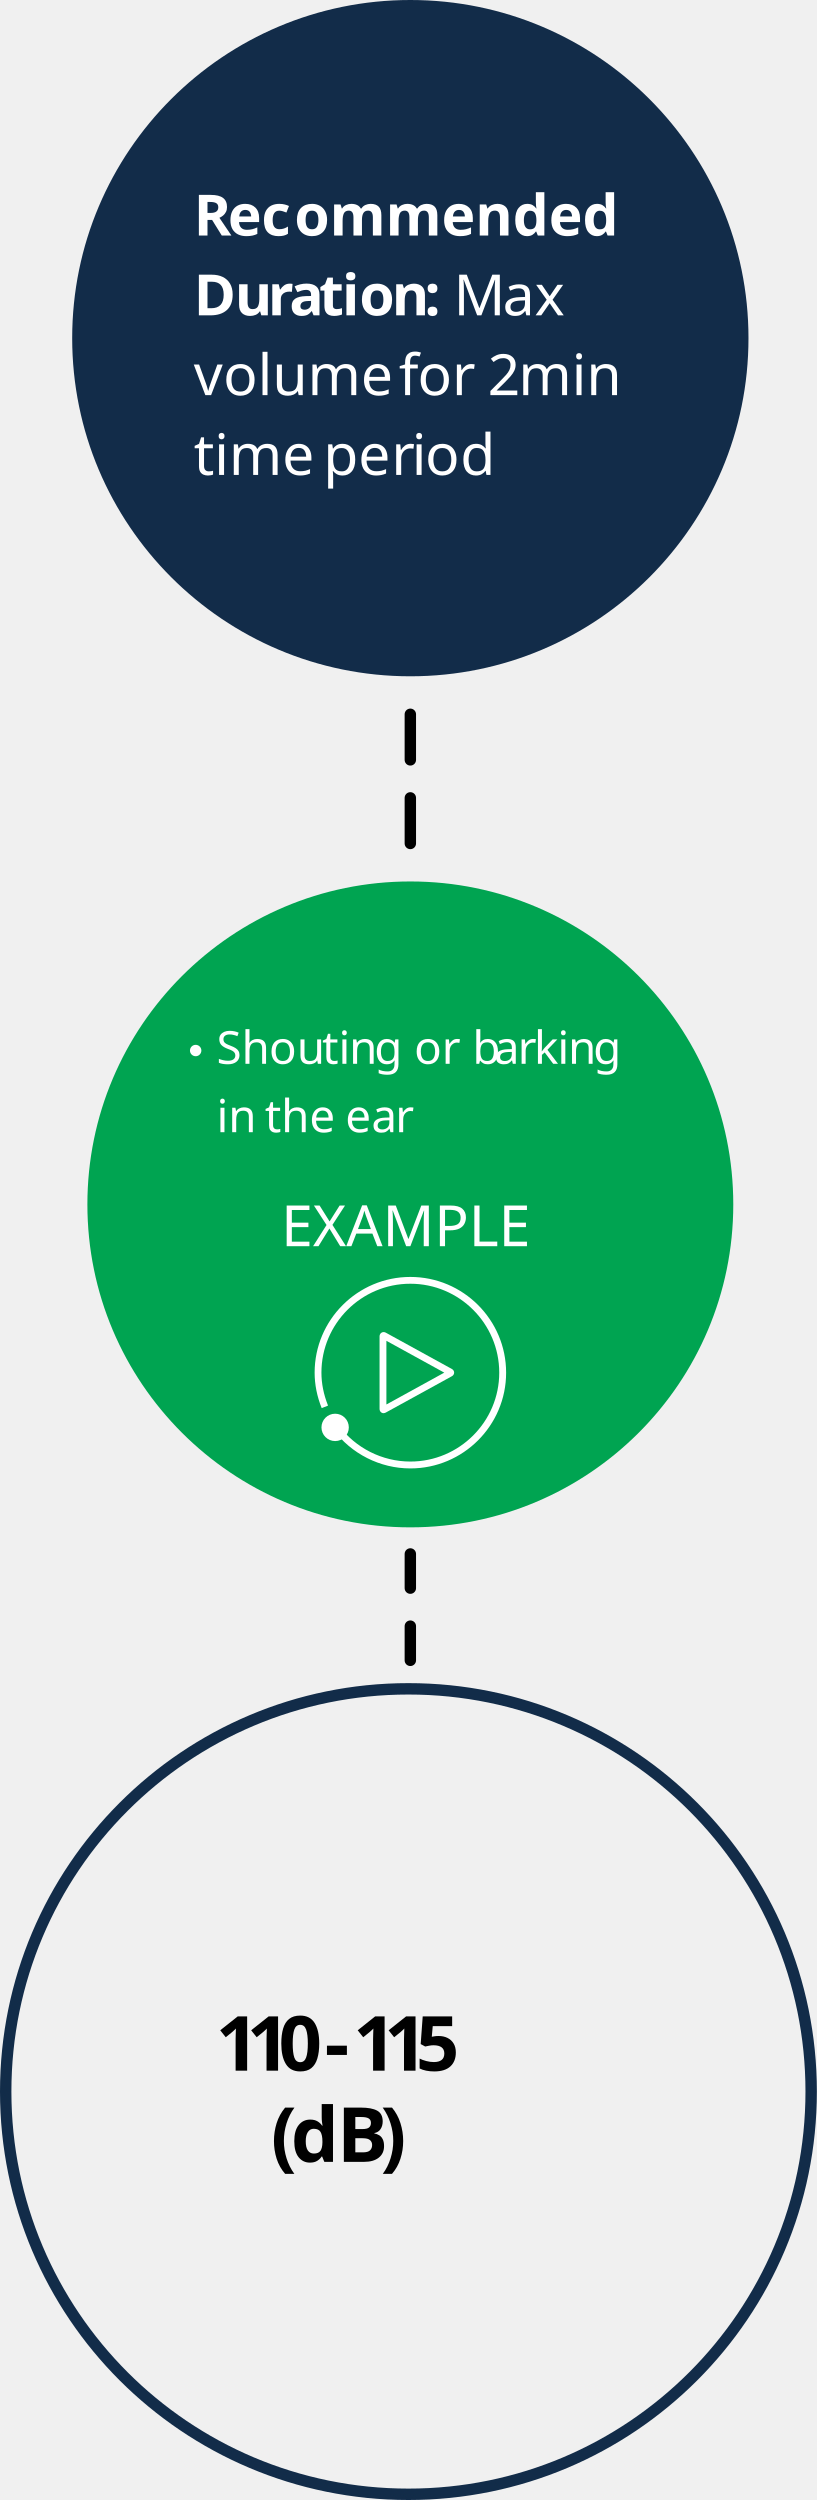
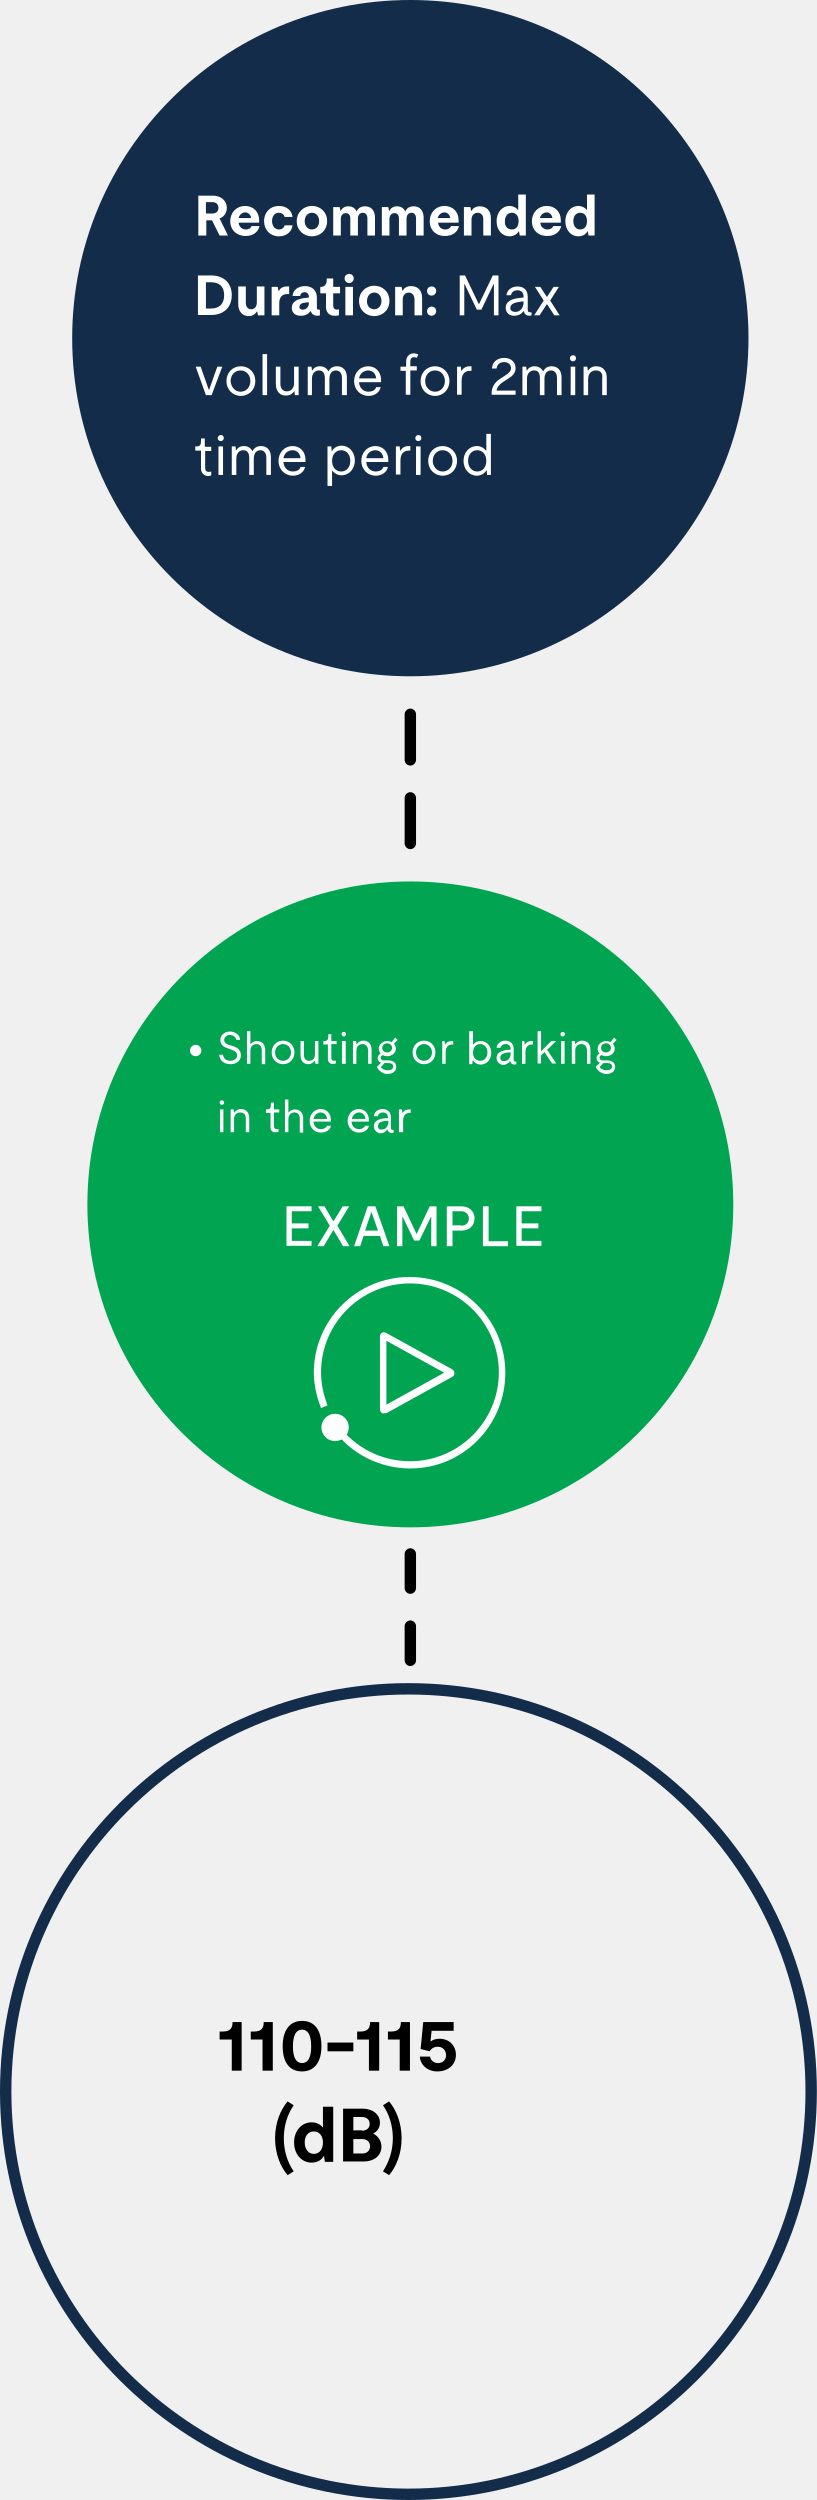
- <svg xmlns="http://www.w3.org/2000/svg" id="Working_File" viewBox="0 0 215 658">
-   <defs>
-     <style>.cls-1,.cls-2,.cls-3{fill:none;}.cls-4{letter-spacing:.01em;}.cls-5{letter-spacing:.01em;}.cls-6{letter-spacing:.01em;}.cls-7{letter-spacing:-.04em;}.cls-8{letter-spacing:-.02em;}.cls-9{font-size:12px;}.cls-9,.cls-10,.cls-11,.cls-12,.cls-13{fill:#fff;}.cls-9,.cls-10,.cls-12,.cls-14,.cls-15,.cls-13{isolation:isolate;}.cls-9,.cls-13{font-family:ULModerat-Regular, 'UL Moderat';}.cls-16{letter-spacing:0em;}.cls-17{letter-spacing:0em;}.cls-18{letter-spacing:0em;}.cls-10,.cls-12,.cls-13{font-size:15px;}.cls-10,.cls-14{font-family:ULModerat-Bold, 'UL Moderat';font-weight:700;}.cls-19{fill:#00a451;}.cls-20{fill:#122c49;}.cls-21{letter-spacing:-.01em;}.cls-22{letter-spacing:-.02em;}.cls-12{font-family:ULModerat-Medium, 'UL Moderat';font-weight:500;}.cls-23{letter-spacing:-.01em;}.cls-24{letter-spacing:-.01em;}.cls-25{letter-spacing:0em;}.cls-26{letter-spacing:0em;}.cls-14{font-size:20px;}.cls-27{letter-spacing:-.04em;}.cls-28{letter-spacing:0em;}.cls-29{letter-spacing:0em;}.cls-30{letter-spacing:0em;}.cls-31{letter-spacing:0em;}.cls-32{letter-spacing:-.01em;}.cls-33{letter-spacing:0em;}.cls-34{letter-spacing:0em;}.cls-35{letter-spacing:0em;}.cls-36{letter-spacing:-.05em;}.cls-37{letter-spacing:0em;}.cls-2{stroke:#000;stroke-linecap:round;}.cls-2,.cls-3{stroke-width:3px;}.cls-38{letter-spacing:0em;}.cls-3{stroke:#122c49;}.cls-39{letter-spacing:-.07em;}.cls-40{letter-spacing:0em;}.cls-41{letter-spacing:0em;}.cls-42{letter-spacing:-.02em;}.cls-43{letter-spacing:0em;}.cls-44{letter-spacing:-.01em;}</style>
-   </defs>
+ <svg xmlns="http://www.w3.org/2000/svg" version="1.1" id="Working_File" x="0px" y="0px" viewBox="0 0 215 658" style="enable-background:new 0 0 215 658;" xml:space="preserve">
+   <style type="text/css">
+ 	.st0{fill:none;}
+ 	.st1{fill:#122C49;}
+ 	.st2{fill:#00A451;}
+ 	.st3{enable-background:new    ;}
+ 	.st4{fill:#FFFFFF;}
+ </style>
  <g id="Group_189">
    <g id="Ellipse_6">
-       <circle class="cls-1" cx="107.5" cy="550.5" r="107.5" />
-       <circle class="cls-3" cx="107.5" cy="550.5" r="106" />
-     </g>
-     <circle id="Ellipse_49" class="cls-19" cx="108" cy="317" r="85" />
-     <line id="Line_150" class="cls-2" x1="108" y1="188" x2="108" y2="200" />
-     <line id="Line_153" class="cls-2" x1="108" y1="428" x2="108" y2="437" />
-     <line id="Line_174" class="cls-2" x1="108" y1="409" x2="108" y2="418" />
-     <line id="Line_151" class="cls-2" x1="108" y1="210" x2="108" y2="222" />
+       <g>
+         <circle class="st0" cx="107.5" cy="550.5" r="107.5" />
+       </g>
+       <g>
+         <path class="st1" d="M107.5,658C48.2,658,0,609.8,0,550.5S48.2,443,107.5,443c59.3,0,107.5,48.2,107.5,107.5S166.8,658,107.5,658     z M107.5,446C49.9,446,3,492.9,3,550.5S49.9,655,107.5,655c57.6,0,104.5-46.9,104.5-104.5S165.1,446,107.5,446z" />
+       </g>
+     </g>
+     <g id="Ellipse_49">
+       <circle class="st2" cx="108" cy="317" r="85" />
+     </g>
+     <g id="Line_150">
+       <path d="M108,201.5c-0.8,0-1.5-0.7-1.5-1.5v-12c0-0.8,0.7-1.5,1.5-1.5c0.8,0,1.5,0.7,1.5,1.5v12    C109.5,200.8,108.8,201.5,108,201.5z" />
+     </g>
+     <g id="Line_153">
+       <path d="M108,438.5c-0.8,0-1.5-0.7-1.5-1.5v-9c0-0.8,0.7-1.5,1.5-1.5c0.8,0,1.5,0.7,1.5,1.5v9C109.5,437.8,108.8,438.5,108,438.5z    " />
+     </g>
+     <g id="Line_174">
+       <path d="M108,419.5c-0.8,0-1.5-0.7-1.5-1.5v-9c0-0.8,0.7-1.5,1.5-1.5c0.8,0,1.5,0.7,1.5,1.5v9C109.5,418.8,108.8,419.5,108,419.5z    " />
+     </g>
+     <g id="Line_151">
+       <path d="M108,223.5c-0.8,0-1.5-0.7-1.5-1.5v-12c0-0.8,0.7-1.5,1.5-1.5c0.8,0,1.5,0.7,1.5,1.5v12    C109.5,222.8,108.8,223.5,108,223.5z" />
+     </g>
    <g id="Group_103">
      <g id="Group_31">
        <g id="Group_27">
-           <g id="Shouting_or_barking_in_the_ear" class="cls-15">
-             <text class="cls-9" transform="translate(57 280)">
-               <tspan x="0" y="0">Sh</tspan>
-               <tspan class="cls-29" x="13.81" y="0">o</tspan>
-               <tspan class="cls-25" x="21.13" y="0">u</tspan>
-               <tspan class="cls-5" x="27.79" y="0">t</tspan>
-               <tspan class="cls-28" x="32.1" y="0">i</tspan>
-               <tspan class="cls-21" x="34.91" y="0">n</tspan>
-               <tspan x="41.51" y="0">g or b</tspan>
-               <tspan class="cls-16" x="72.99" y="0">a</tspan>
-               <tspan class="cls-43" x="79.27" y="0">r</tspan>
-               <tspan class="cls-41" x="83.57" y="0">k</tspan>
-               <tspan class="cls-28" x="89.72" y="0">i</tspan>
-               <tspan class="cls-21" x="92.53" y="0">n</tspan>
-               <tspan x="99.13" y="0">g </tspan>
-             </text>
-             <text class="cls-9" transform="translate(57 298)">
-               <tspan x="0" y="0">in </tspan>
-               <tspan class="cls-4" x="12.71" y="0">t</tspan>
-               <tspan x="17.02" y="0">he </tspan>
-               <tspan class="cls-34" x="33.89" y="0">e</tspan>
-               <tspan class="cls-16" x="40.76" y="0">a</tspan>
-               <tspan x="47.04" y="0">r</tspan>
-             </text>
+           <g id="Shouting_or_barking_in_the_ear">
+             <g class="st3">
+               <path class="st4" d="M57.7,277.6h1c0.1,1,0.8,1.6,2,1.6c0.8,0,1.7-0.5,1.7-1.4c0-0.8-0.5-1.2-1.7-1.6l-0.8-0.3        c-1.3-0.4-1.9-1.1-1.9-2.2c0-1.3,1.2-2.2,2.5-2.2c1.5,0,2.7,1,2.7,2.2h-1c-0.1-0.7-0.8-1.3-1.7-1.3c-0.8,0-1.5,0.6-1.5,1.3        c0,0.7,0.5,1.1,1.5,1.4l0.8,0.2c1.4,0.5,2.1,1.2,2.1,2.5c0,1.4-1.2,2.3-2.7,2.3C58.9,280.1,57.8,279.1,57.7,277.6z" />
+               <path class="st4" d="M67.5,274.8c-0.8,0-1.6,0.5-1.6,1.8v3.4H65v-8.6h0.9v3.4H66c0.2-0.3,0.7-0.8,1.6-0.8        c1.3,0,2.2,0.8,2.2,2.4v3.7h-0.9v-3.6C68.9,275.3,68.3,274.8,67.5,274.8z" />
+             </g>
+             <g class="st3">
+               <path class="st4" d="M71.5,277c0-1.8,1.3-3.1,3-3.1c1.7,0,3,1.3,3,3.1c0,1.8-1.3,3.1-3,3.1C72.8,280.1,71.5,278.8,71.5,277z         M74.5,279.2c1.2,0,2.1-1,2.1-2.2c0-1.2-0.9-2.2-2.1-2.2c-1.2,0-2.1,1-2.1,2.2C72.4,278.3,73.3,279.2,74.5,279.2z" />
+             </g>
+             <g class="st3">
+               <path class="st4" d="M79.1,277.7V274H80v3.6c0,1.2,0.6,1.6,1.4,1.6c0.8,0,1.5-0.5,1.5-1.8V274h0.9v6H83l-0.1-0.8h-0.1        c-0.3,0.4-0.8,0.9-1.7,0.9C80,280.1,79.1,279.3,79.1,277.7z" />
+             </g>
+             <g class="st3">
+               <path class="st4" d="M86.3,278.7v-3.8h-1.2V274h0.3c0.7,0,1-0.4,1-1.1l0-0.7h0.8v1.8h1.4v0.8h-1.4v3.6c0,0.5,0.3,0.8,0.7,0.8        c0.2,0,0.4,0,0.5-0.1v0.8c-0.2,0.1-0.4,0.1-0.7,0.1C86.9,280.1,86.3,279.6,86.3,278.7z" />
+             </g>
+             <g class="st3">
+               <path class="st4" d="M90.5,271.6c0.4,0,0.6,0.3,0.6,0.6s-0.3,0.6-0.6,0.6s-0.6-0.3-0.6-0.6S90.1,271.6,90.5,271.6z M90,274H91        v6H90V274z" />
+             </g>
+             <g class="st3">
+               <path class="st4" d="M95.4,274.8c-0.8,0-1.6,0.5-1.6,1.8v3.4h-0.9v-6h0.8l0.1,0.8h0.1c0.3-0.4,0.8-0.9,1.7-0.9        c1.3,0,2.2,0.8,2.2,2.4v3.7h-0.9v-3.6C96.8,275.3,96.2,274.8,95.4,274.8z" />
+             </g>
+             <g class="st3">
+               <path class="st4" d="M99.2,280.8l1.1-1.1c-0.6-0.2-0.9-0.7-0.9-1.2c0-0.6,0.4-1,0.8-1.2c-0.3-0.3-0.5-0.8-0.5-1.3        c0-1.1,1-2,2.3-2c0.4,0,0.8,0.1,1.1,0.3l0.9-1.2l0.7,0.6l-1,1c0.3,0.3,0.5,0.8,0.5,1.3c0,1.1-1,2-2.3,2        c-0.4,0-0.8-0.1-1.2-0.3c-0.3,0.1-0.5,0.4-0.5,0.7c0,0.4,0.3,0.7,0.8,0.7h1.3c1.2,0,2,0.7,2,1.7c0,1.2-1,1.9-2.5,1.9        C100.3,282.5,99.4,281.4,99.2,280.8z M102,281.7c0.8,0,1.5-0.3,1.5-1c0-0.6-0.5-0.9-1.2-0.9h-1.1l-1,1.1        C100.5,281.2,101.1,281.7,102,281.7z M101.9,277c0.7,0,1.3-0.5,1.3-1.2c0-0.7-0.6-1.2-1.3-1.2c-0.7,0-1.3,0.5-1.3,1.2        C100.6,276.6,101.2,277,101.9,277z" />
+               <path class="st4" d="M108.6,277c0-1.8,1.3-3.1,3-3.1s3,1.3,3,3.1c0,1.8-1.3,3.1-3,3.1S108.6,278.8,108.6,277z M111.6,279.2        c1.2,0,2.1-1,2.1-2.2c0-1.2-0.9-2.2-2.1-2.2s-2.1,1-2.1,2.2C109.5,278.3,110.4,279.2,111.6,279.2z" />
+               <path class="st4" d="M116.2,274h0.8l0.1,0.9h0.1c0.2-0.4,0.7-0.9,1.8-0.9c0.1,0,0.2,0,0.3,0v0.9c-0.2,0-0.2,0-0.3,0        c-1,0-1.7,0.7-1.7,2.1v3h-0.9V274z" />
+               <path class="st4" d="M123.6,271.4h0.9v3.5h0.1c0.4-0.6,1.1-0.9,1.9-0.9c1.6,0,2.8,1.3,2.8,3.1s-1.2,3.1-2.8,3.1        c-0.8,0-1.6-0.4-2-1.1h-0.1l-0.1,1h-0.8V271.4z M126.4,279.2c1.1,0,1.9-0.9,1.9-2.2c0-1.3-0.8-2.2-1.9-2.2        c-1.1,0-1.9,0.9-1.9,2.2C124.5,278.4,125.3,279.2,126.4,279.2z" />
+             </g>
+             <g class="st3">
+               <path class="st4" d="M130.7,278.4c0-1.2,1-1.9,3.1-2.1l0.6,0v-0.2c0-0.8-0.5-1.3-1.3-1.3c-0.8,0-1.2,0.4-1.4,1h-1        c0.1-1.1,1-1.9,2.3-1.9c1.3,0,2.2,0.8,2.2,2.2v2.8c0,0.4,0.2,0.5,0.5,0.5c0,0,0.1,0,0.2,0v0.7c-0.1,0-0.3,0.1-0.5,0.1        c-0.5,0-1-0.3-1.1-0.9v0h-0.1c-0.4,0.6-1,1-1.9,1C131.4,280.1,130.7,279.5,130.7,278.4z M132.6,279.3c1.1,0,1.8-0.8,1.8-2V277        l-0.5,0c-1.5,0.1-2.2,0.6-2.2,1.3C131.6,279,132.1,279.3,132.6,279.3z" />
+             </g>
+             <g class="st3">
+               <path class="st4" d="M137.2,274h0.8l0.1,0.9h0.1c0.2-0.4,0.7-0.9,1.8-0.9c0.1,0,0.2,0,0.3,0v0.9c-0.2,0-0.2,0-0.3,0        c-1,0-1.7,0.7-1.7,2.1v3h-0.9V274z" />
+             </g>
+             <g class="st3">
+               <path class="st4" d="M141.5,271.4h0.9v5.2h0.1l2.6-2.6h1.3l-2.4,2.3l2.4,3.6h-1.1l-2-3l-0.9,0.9v2.1h-0.9V271.4z" />
+             </g>
+             <g class="st3">
+               <path class="st4" d="M148.1,271.6c0.4,0,0.6,0.3,0.6,0.6s-0.3,0.6-0.6,0.6c-0.4,0-0.6-0.3-0.6-0.6S147.8,271.6,148.1,271.6z         M147.7,274h0.9v6h-0.9V274z" />
+             </g>
+             <g class="st3">
+               <path class="st4" d="M153,274.8c-0.8,0-1.6,0.5-1.6,1.8v3.4h-0.9v-6h0.8l0.1,0.8h0.1c0.3-0.4,0.8-0.9,1.7-0.9        c1.3,0,2.2,0.8,2.2,2.4v3.7h-0.9v-3.6C154.4,275.3,153.8,274.8,153,274.8z" />
+             </g>
+             <g class="st3">
+               <path class="st4" d="M156.8,280.8l1.1-1.1c-0.6-0.2-0.9-0.7-0.9-1.2c0-0.6,0.4-1,0.8-1.2c-0.3-0.3-0.5-0.8-0.5-1.3        c0-1.1,1-2,2.3-2c0.4,0,0.8,0.1,1.1,0.3l0.9-1.2l0.7,0.6l-1,1c0.3,0.3,0.5,0.8,0.5,1.3c0,1.1-1,2-2.3,2        c-0.4,0-0.8-0.1-1.2-0.3c-0.3,0.1-0.5,0.4-0.5,0.7c0,0.4,0.3,0.7,0.8,0.7h1.3c1.2,0,2,0.7,2,1.7c0,1.2-1,1.9-2.5,1.9        C157.9,282.5,157,281.4,156.8,280.8z M159.6,281.7c0.8,0,1.5-0.3,1.5-1c0-0.6-0.5-0.9-1.2-0.9h-1.1l-1,1.1        C158.1,281.2,158.7,281.7,159.6,281.7z M159.5,277c0.7,0,1.3-0.5,1.3-1.2c0-0.7-0.6-1.2-1.3-1.2c-0.7,0-1.3,0.5-1.3,1.2        C158.2,276.6,158.8,277,159.5,277z" />
+             </g>
+             <g class="st3">
+               <path class="st4" d="M58.4,289.6c0.4,0,0.6,0.3,0.6,0.6s-0.3,0.6-0.6,0.6s-0.6-0.3-0.6-0.6S58,289.6,58.4,289.6z M57.9,292        h0.9v6h-0.9V292z" />
+               <path class="st4" d="M63.2,292.8c-0.8,0-1.6,0.5-1.6,1.8v3.4h-0.9v-6h0.8l0.1,0.8h0.1c0.3-0.4,0.8-0.9,1.7-0.9        c1.3,0,2.2,0.8,2.2,2.4v3.7h-0.9v-3.6C64.7,293.3,64.1,292.8,63.2,292.8z" />
+             </g>
+             <g class="st3">
+               <path class="st4" d="M71.2,296.7v-3.8H70V292h0.3c0.7,0,1-0.4,1-1.1l0-0.7h0.8v1.8h1.4v0.8h-1.4v3.6c0,0.5,0.3,0.8,0.7,0.8        c0.2,0,0.4,0,0.5-0.1v0.8c-0.2,0.1-0.4,0.1-0.7,0.1C71.8,298.1,71.2,297.6,71.2,296.7z" />
+             </g>
+             <g class="st3">
+               <path class="st4" d="M77.5,292.8c-0.8,0-1.6,0.5-1.6,1.8v3.4H75v-8.6h0.9v3.4H76c0.2-0.3,0.7-0.8,1.6-0.8        c1.3,0,2.2,0.8,2.2,2.4v3.7h-0.9v-3.6C78.9,293.3,78.3,292.8,77.5,292.8z" />
+               <path class="st4" d="M81.5,295c0-1.8,1.3-3.1,2.9-3.1c1.6,0,2.7,1.2,2.7,2.9c0,0.1,0,0.3,0,0.4h-4.6c0.1,1.2,0.9,2,2,2        c0.7,0,1.4-0.4,1.6-0.9h1c-0.2,1.1-1.3,1.8-2.6,1.8C82.7,298.1,81.5,296.8,81.5,295z M86.1,294.5c-0.1-1-0.8-1.7-1.7-1.7        c-0.9,0-1.7,0.7-1.9,1.7H86.1z" />
+             </g>
+             <g class="st3">
+               <path class="st4" d="M91.5,295c0-1.8,1.3-3.1,2.9-3.1c1.6,0,2.7,1.2,2.7,2.9c0,0.1,0,0.3,0,0.4h-4.6c0.1,1.2,0.9,2,2,2        c0.7,0,1.4-0.4,1.6-0.9h1c-0.2,1.1-1.3,1.8-2.6,1.8C92.8,298.1,91.5,296.8,91.5,295z M96.2,294.5c-0.1-1-0.8-1.7-1.7-1.7        c-0.9,0-1.7,0.7-1.9,1.7H96.2z" />
+             </g>
+             <g class="st3">
+               <path class="st4" d="M98.4,296.4c0-1.2,1-1.9,3.1-2.1l0.6,0v-0.2c0-0.8-0.5-1.3-1.3-1.3c-0.8,0-1.2,0.4-1.4,1h-1        c0.1-1.1,1-1.9,2.3-1.9c1.3,0,2.2,0.8,2.2,2.2v2.8c0,0.4,0.2,0.5,0.5,0.5c0,0,0.1,0,0.2,0v0.7c-0.1,0-0.3,0.1-0.5,0.1        c-0.5,0-1-0.3-1.1-0.9v0h-0.1c-0.4,0.6-1,1-1.9,1C99.2,298.1,98.4,297.5,98.4,296.4z M100.4,297.3c1.1,0,1.8-0.8,1.8-2V295        l-0.5,0c-1.5,0.1-2.2,0.6-2.2,1.3C99.4,297,99.8,297.3,100.4,297.3z" />
+             </g>
+             <g class="st3">
+               <path class="st4" d="M105,292h0.8l0.1,0.9h0.1c0.2-0.4,0.7-0.9,1.8-0.9c0.1,0,0.2,0,0.3,0v0.9c-0.2,0-0.2,0-0.3,0        c-1,0-1.7,0.7-1.7,2.1v3H105V292z" />
+             </g>
          </g>
-           <circle id="Ellipse_14" class="cls-11" cx="51.5" cy="276.5" r="1.5" />
+           <g id="Ellipse_14">
+             <circle class="st4" cx="51.5" cy="276.5" r="1.5" />
+           </g>
        </g>
      </g>
    </g>
    <g id="Group_101">
-       <circle id="Ellipse_18" class="cls-20" cx="108" cy="89" r="89" />
-       <g id="Recommended_Duration:_Max_volume_for_2min_time_period" class="cls-15">
-         <text class="cls-10" transform="translate(51 62)">
-           <tspan class="cls-27" x="0" y="0">R</tspan>
-           <tspan class="cls-37" x="8.98" y="0">e</tspan>
-           <tspan class="cls-40" x="17.81" y="0">c</tspan>
-           <tspan x="26.48" y="0">ommended</tspan>
-         </text>
-         <text class="cls-10" transform="translate(51 83)">
-           <tspan class="cls-26" x="0" y="0">D</tspan>
-           <tspan class="cls-37" x="10.8" y="0">u</tspan>
-           <tspan class="cls-32" x="19.5" y="0">r</tspan>
-           <tspan class="cls-23" x="25.15" y="0">a</tspan>
-           <tspan class="cls-30" x="32.98" y="0">t</tspan>
-           <tspan x="39.01" y="0">io</tspan>
-           <tspan class="cls-42" x="52.11" y="0">n</tspan>
-           <tspan x="60.7" y="0">: </tspan>
-         </text>
-         <text class="cls-13" transform="translate(119.4 83)">
-           <tspan class="cls-22" x="0" y="0">M</tspan>
-           <tspan x="12.89" y="0">ax </tspan>
-         </text>
-         <text class="cls-13" transform="translate(51 104)">
-           <tspan class="cls-22" x="0" y="0">v</tspan>
-           <tspan x="7.74" y="0">olume </tspan>
-           <tspan class="cls-8" x="53.98" y="0">f</tspan>
-           <tspan x="58.89" y="0">or </tspan>
-           <tspan class="cls-42" x="77.35" y="0">2</tspan>
-           <tspan class="cls-38" x="85.44" y="0">min </tspan>
-         </text>
-         <text class="cls-13" transform="translate(51 125)">
-           <tspan class="cls-6" x="0" y="0">t</tspan>
-           <tspan x="5.38" y="0">ime </tspan>
-           <tspan class="cls-35" x="34.09" y="0">p</tspan>
-           <tspan x="43.29" y="0">e</tspan>
-           <tspan class="cls-18" x="52" y="0">r</tspan>
-           <tspan x="57.37" y="0">i</tspan>
-           <tspan class="cls-35" x="60.88" y="0">o</tspan>
-           <tspan x="70.14" y="0">d</tspan>
-         </text>
+       <g id="Ellipse_18">
+         <circle class="st1" cx="108" cy="89" r="89" />
+       </g>
+       <g id="Recommended_Duration:_Max_volume_for_2min_time_period">
+         <g class="st3">
+           <path class="st4" d="M52.1,51.5h4c2.1,0,3.6,1.4,3.6,3.2c0,1.4-0.8,2.4-1.9,2.8L60,62h-2.2l-2-4h-1.5v4h-2.1V51.5z M55.9,56.2      c1,0,1.6-0.6,1.6-1.5c0-0.9-0.6-1.5-1.6-1.5h-1.7v3H55.9z" />
+         </g>
+         <g class="st3">
+           <path class="st4" d="M60.6,58.2c0-2.3,1.7-4,3.9-4c2.1,0,3.7,1.5,3.7,3.7c0,0.2,0,0.4,0,0.7h-5.4c0.1,1.1,0.9,1.8,1.9,1.8      c0.7,0,1.3-0.3,1.5-0.9h2.1c-0.3,1.6-1.8,2.6-3.5,2.6C62.4,62.2,60.6,60.6,60.6,58.2z M66.1,57.4c-0.1-0.9-0.8-1.5-1.5-1.5      c-0.8,0-1.6,0.6-1.8,1.5H66.1z" />
+         </g>
+         <g class="st3">
+           <path class="st4" d="M69.5,58.2c0-2.3,1.6-4,3.9-4c2,0,3.4,1.2,3.6,2.9h-2.1c-0.1-0.6-0.7-1.1-1.5-1.1c-1.1,0-1.8,0.9-1.8,2.2      c0,1.3,0.8,2.2,1.8,2.2c0.9,0,1.4-0.5,1.5-1.1H77c-0.2,1.7-1.6,2.9-3.6,2.9C71.1,62.2,69.5,60.5,69.5,58.2z" />
+         </g>
+         <g class="st3">
+           <path class="st4" d="M78.1,58.2c0-2.3,1.8-4,4-4s4,1.6,4,4c0,2.4-1.8,4-4,4S78.1,60.6,78.1,58.2z M82.1,60.4      c1.1,0,1.9-0.9,1.9-2.2c0-1.3-0.8-2.2-1.9-2.2c-1.1,0-1.9,0.9-1.9,2.2C80.2,59.5,81,60.4,82.1,60.4z" />
+           <path class="st4" d="M91,56.1c-0.7,0-1.3,0.5-1.3,1.6V62h-2v-7.5h1.7l0.2,1h0.1c0.3-0.7,1-1.2,2-1.2c1,0,1.8,0.5,2.1,1.3h0.1      c0.4-0.9,1.2-1.3,2.2-1.3c1.5,0,2.6,1,2.6,3V62h-2v-4.5c0-1-0.5-1.5-1.2-1.5c-0.7,0-1.3,0.5-1.3,1.6V62h-2v-4.5      C92.2,56.5,91.7,56.1,91,56.1z" />
+           <path class="st4" d="M103.8,56.1c-0.7,0-1.3,0.5-1.3,1.6V62h-2v-7.5h1.7l0.2,1h0.1c0.3-0.7,1-1.2,2-1.2c1,0,1.8,0.5,2.1,1.3h0.1      c0.4-0.9,1.2-1.3,2.2-1.3c1.5,0,2.6,1,2.6,3V62h-2v-4.5c0-1-0.5-1.5-1.2-1.5c-0.7,0-1.3,0.5-1.3,1.6V62h-2v-4.5      C105,56.5,104.5,56.1,103.8,56.1z" />
+           <path class="st4" d="M113.1,58.2c0-2.3,1.7-4,3.9-4c2.1,0,3.7,1.5,3.7,3.7c0,0.2,0,0.4,0,0.7h-5.4c0.1,1.1,0.9,1.8,1.9,1.8      c0.7,0,1.3-0.3,1.5-0.9h2.1c-0.3,1.6-1.8,2.6-3.5,2.6C114.8,62.2,113.1,60.6,113.1,58.2z M118.5,57.4c-0.1-0.9-0.8-1.5-1.5-1.5      c-0.8,0-1.6,0.6-1.8,1.5H118.5z" />
+           <path class="st4" d="M125.7,56c-0.8,0-1.6,0.6-1.6,1.8V62h-2v-7.5h1.7l0.2,1h0.1c0.3-0.6,1-1.2,2.2-1.2c1.7,0,2.9,1.1,2.9,3.1      V62h-2v-4.3C127.2,56.6,126.6,56,125.7,56z" />
+           <path class="st4" d="M136.8,62l-0.2-1.1h-0.1c-0.4,0.8-1.4,1.3-2.4,1.3c-1.9,0-3.4-1.6-3.4-4c0-2.3,1.5-4,3.4-4      c1,0,1.8,0.5,2.2,1h0.1v-4h2V62H136.8z M134.7,60.4c1.1,0,1.8-0.8,1.8-2.2c0-1.4-0.7-2.2-1.8-2.2s-1.8,0.9-1.8,2.2      C132.8,59.6,133.6,60.4,134.7,60.4z" />
+           <path class="st4" d="M140,58.2c0-2.3,1.7-4,3.9-4c2.1,0,3.7,1.5,3.7,3.7c0,0.2,0,0.4,0,0.7h-5.4c0.1,1.1,0.9,1.8,1.9,1.8      c0.7,0,1.3-0.3,1.5-0.9h2.1c-0.3,1.6-1.8,2.6-3.5,2.6C141.7,62.2,140,60.6,140,58.2z M145.4,57.4c-0.1-0.9-0.8-1.5-1.5-1.5      c-0.8,0-1.6,0.6-1.8,1.5H145.4z" />
+           <path class="st4" d="M154.9,62l-0.2-1.1h-0.1c-0.4,0.8-1.3,1.3-2.4,1.3c-1.9,0-3.4-1.6-3.4-4c0-2.3,1.5-4,3.4-4      c1,0,1.8,0.5,2.2,1h0.1v-4h2V62H154.9z M152.7,60.4c1.1,0,1.8-0.8,1.8-2.2c0-1.4-0.7-2.2-1.8-2.2c-1.1,0-1.8,0.9-1.8,2.2      C150.9,59.6,151.7,60.4,152.7,60.4z" />
+         </g>
+         <g class="st3">
+           <path class="st4" d="M52.1,72.5h3.5c3.4,0,5.4,2.1,5.4,5.2s-2,5.2-5.4,5.2h-3.5V72.5z M55.6,81.2c2.2,0,3.4-1.3,3.4-3.5      s-1.2-3.4-3.4-3.4h-1.4v6.9H55.6z" />
+         </g>
+         <g class="st3">
+           <path class="st4" d="M62.7,80v-4.6h2v4.3c0,1.1,0.6,1.7,1.4,1.7s1.5-0.6,1.5-1.8v-4.2h2V83h-1.7l-0.2-1h-0.1      c-0.3,0.5-1,1.2-2.1,1.2C63.9,83.2,62.7,82.1,62.7,80z" />
+         </g>
+         <g class="st3">
+           <path class="st4" d="M71.4,75.5h1.7l0.2,1.1h0.1c0.3-0.7,1-1.2,2.1-1.2c0.2,0,0.4,0,0.6,0v2c-0.2,0-0.4,0-0.5,0      c-1.3,0-2.1,0.8-2.1,2.4V83h-2V75.5z" />
+         </g>
+         <g class="st3">
+           <path class="st4" d="M76.8,81c0-1.5,1.3-2.4,3.8-2.6l0.7-0.1v-0.2c0-0.7-0.5-1.2-1.1-1.2c-0.6,0-1.1,0.3-1.2,1h-2      c0.1-1.5,1.4-2.6,3.3-2.6c1.9,0,3.1,1.2,3.1,3V81c0,0.4,0.1,0.5,0.6,0.5l0.2,0V83c-0.2,0.1-0.5,0.1-0.7,0.1      c-0.7,0-1.4-0.3-1.7-1.2h-0.1c-0.5,0.7-1.3,1.2-2.4,1.2C77.7,83.2,76.8,82.3,76.8,81z M79.7,81.5c1,0,1.6-0.8,1.6-1.8v-0.1      l-0.6,0c-1.3,0.1-1.9,0.5-1.9,1.2C78.8,81.3,79.2,81.5,79.7,81.5z" />
+         </g>
+         <g class="st3">
+           <path class="st4" d="M85.8,80.8v-3.6h-1.5v-1.7h0.2c0.9,0,1.4-0.6,1.5-1.6l0-0.6h1.7v2.2h1.8v1.7h-1.8v3.3c0,0.6,0.4,1,0.9,1      c0.2,0,0.4,0,0.6-0.1V83c-0.3,0.1-0.7,0.1-1,0.1C86.7,83.2,85.8,82.2,85.8,80.8z" />
+         </g>
+         <g class="st3">
+           <path class="st4" d="M91.9,72.1c0.7,0,1.2,0.5,1.2,1.2c0,0.7-0.6,1.2-1.2,1.2s-1.2-0.5-1.2-1.2C90.7,72.6,91.2,72.1,91.9,72.1z       M90.9,75.5h2V83h-2V75.5z" />
+           <path class="st4" d="M94.5,79.2c0-2.3,1.8-4,4-4s4,1.6,4,4c0,2.4-1.8,4-4,4S94.5,81.6,94.5,79.2z M98.5,81.4      c1.1,0,1.9-0.9,1.9-2.2c0-1.3-0.8-2.2-1.9-2.2c-1.1,0-1.9,0.9-1.9,2.2C96.5,80.5,97.4,81.4,98.5,81.4z" />
+         </g>
+         <g class="st3">
+           <path class="st4" d="M107.6,77c-0.8,0-1.6,0.6-1.6,1.8V83h-2v-7.5h1.7l0.2,1h0.1c0.3-0.6,1-1.2,2.2-1.2c1.7,0,2.9,1.1,2.9,3.1      V83h-2v-4.3C109,77.6,108.4,77,107.6,77z" />
+         </g>
+         <g class="st3">
+           <path class="st4" d="M113.6,75.4c0.7,0,1.2,0.5,1.2,1.2c0,0.6-0.5,1.2-1.2,1.2c-0.7,0-1.2-0.5-1.2-1.2      C112.4,75.9,112.9,75.4,113.6,75.4z M112.4,81.9c0-0.6,0.5-1.2,1.2-1.2c0.7,0,1.2,0.5,1.2,1.2c0,0.6-0.5,1.2-1.2,1.2      C112.9,83.1,112.4,82.6,112.4,81.9z" />
+         </g>
+         <g class="st3">
+           <path class="st4" d="M120.9,72.5h1.5l3.6,7.5h0.1l3.6-7.5h1.5V83h-1.2v-8.2h-0.1l-3.2,6.7h-1.2l-3.2-6.7h-0.1V83h-1.2V72.5z" />
+         </g>
+         <g class="st3">
+           <path class="st4" d="M133.1,81c0-1.5,1.3-2.4,3.9-2.6l0.8-0.1v-0.3c0-1-0.6-1.6-1.6-1.6c-0.9,0-1.6,0.5-1.7,1.3h-1.2      c0.1-1.3,1.3-2.3,2.9-2.3c1.7,0,2.7,1,2.7,2.7v3.5c0,0.5,0.3,0.6,0.7,0.6c0.1,0,0.1,0,0.3,0V83c-0.2,0.1-0.4,0.1-0.6,0.1      c-0.6,0-1.3-0.3-1.4-1.2v0h-0.1c-0.5,0.7-1.3,1.2-2.4,1.2C134.1,83.2,133.1,82.3,133.1,81z M135.6,82.1c1.3,0,2.2-1,2.2-2.5      v-0.3l-0.7,0.1c-1.9,0.2-2.8,0.7-2.8,1.7C134.3,81.7,134.9,82.1,135.6,82.1z" />
+           <path class="st4" d="M143.1,79.1l-2.3-3.6h1.4l1.7,2.6h0.1l1.7-2.6h1.4l-2.3,3.6l2.5,3.9h-1.4l-1.9-2.9h-0.1l-1.9,2.9h-1.4      L143.1,79.1z" />
+         </g>
+         <g class="st3">
+           <path class="st4" d="M51.5,96.5h1.3l2.2,6.2H55l2.2-6.2h1.3l-2.8,7.5h-1.5L51.5,96.5z" />
+         </g>
+         <g class="st3">
+           <path class="st4" d="M59.6,100.3c0-2.2,1.6-3.9,3.8-3.9s3.8,1.7,3.8,3.9c0,2.2-1.6,3.9-3.8,3.9S59.6,102.5,59.6,100.3z       M63.3,103.1c1.5,0,2.6-1.2,2.6-2.8c0-1.6-1.1-2.8-2.6-2.8s-2.6,1.2-2.6,2.8C60.8,101.8,61.8,103.1,63.3,103.1z" />
+           <path class="st4" d="M69.1,93.2h1.2V104h-1.2V93.2z" />
+           <path class="st4" d="M72.6,101.1v-4.6h1.2v4.5c0,1.4,0.8,2,1.7,2c1,0,1.9-0.7,1.9-2.2v-4.3h1.2v7.5h-1l-0.1-1h-0.1      c-0.3,0.5-1,1.1-2.1,1.1C73.8,104.2,72.6,103.1,72.6,101.1z" />
+           <path class="st4" d="M83.9,97.5c-0.9,0-1.8,0.7-1.8,2.2v4.3H81v-7.5h1l0.1,1h0.1c0.3-0.6,1-1.1,2-1.1c1,0,1.8,0.5,2.2,1.3h0.1      c0.4-0.8,1.1-1.3,2.2-1.3c1.4,0,2.6,0.9,2.6,2.9v4.7H90v-4.5c0-1.4-0.7-2-1.6-2c-0.9,0-1.7,0.7-1.7,2.2v4.3h-1.2v-4.5      C85.5,98,84.8,97.5,83.9,97.5z" />
+           <path class="st4" d="M93.2,100.3c0-2.2,1.6-3.9,3.7-3.9c2,0,3.4,1.5,3.4,3.6c0,0.2,0,0.3,0,0.6h-5.8c0.1,1.5,1.1,2.5,2.5,2.5      c0.9,0,1.8-0.4,2-1.2h1.2c-0.3,1.4-1.6,2.3-3.2,2.3C94.8,104.2,93.2,102.5,93.2,100.3z M99,99.6c-0.1-1.3-1-2.1-2.1-2.1      s-2.2,0.8-2.4,2.1H99z" />
+         </g>
+         <g class="st3">
+           <path class="st4" d="M106.9,97.6h-1.5v-1.1h1.5v-1.4c0-1.4,1-2.1,2-2.1c0.5,0,1,0.2,1.2,0.3l-0.4,0.9c-0.2-0.1-0.5-0.2-0.7-0.2      c-0.6,0-1,0.4-1,1v1.4h1.7v1.1H108v6.4h-1.2V97.6z" />
+         </g>
+         <g class="st3">
+           <path class="st4" d="M110.7,100.3c0-2.2,1.6-3.9,3.8-3.9c2.1,0,3.8,1.7,3.8,3.9c0,2.2-1.6,3.9-3.8,3.9      C112.3,104.2,110.7,102.5,110.7,100.3z M114.5,103.1c1.5,0,2.6-1.2,2.6-2.8c0-1.6-1.1-2.8-2.6-2.8s-2.6,1.2-2.6,2.8      C111.9,101.8,113,103.1,114.5,103.1z" />
+           <path class="st4" d="M120.3,96.5h1l0.1,1.1h0.1c0.3-0.5,0.9-1.2,2.2-1.2c0.2,0,0.3,0,0.4,0v1.2c-0.2,0-0.3,0-0.4,0      c-1.3,0-2.2,0.8-2.2,2.6v3.7h-1.2V96.5z" />
+         </g>
+         <g class="st3">
+           <path class="st4" d="M131.5,99.8l1.5-1c0.9-0.6,1.5-1.1,1.5-1.9c0-1-0.8-1.6-1.8-1.6c-1.2,0-1.9,0.7-2,1.7h-1.2      c0-1.6,1.3-2.8,3.2-2.8c1.8,0,3,1.1,3,2.7c0,1.3-0.9,2.1-1.7,2.6l-1.7,1.1c-0.9,0.6-1.5,1.4-1.6,2.2h5v1.1h-6.3v-0.5      C129.4,102,130.2,100.6,131.5,99.8z" />
+         </g>
+         <g class="st3">
+           <path class="st4" d="M140.5,97.5c-0.9,0-1.8,0.7-1.8,2.2v4.3h-1.2v-7.5h1l0.1,1h0.1c0.3-0.6,1-1.1,2-1.1c1,0,1.8,0.5,2.2,1.3      h0.1c0.4-0.8,1.1-1.3,2.2-1.3c1.4,0,2.6,0.9,2.6,2.9v4.7h-1.2v-4.5c0-1.4-0.7-2-1.6-2c-0.9,0-1.7,0.7-1.7,2.2v4.3h-1.2v-4.5      C142.1,98,141.5,97.5,140.5,97.5z" />
+           <path class="st4" d="M150.8,93.5c0.5,0,0.8,0.3,0.8,0.8c0,0.5-0.4,0.8-0.8,0.8s-0.8-0.3-0.8-0.8C150,93.9,150.3,93.5,150.8,93.5      z M150.2,96.5h1.2v7.5h-1.2V96.5z" />
+           <path class="st4" d="M156.8,97.5c-1,0-2,0.7-2,2.2v4.3h-1.2v-7.5h1l0.1,1h0.1c0.3-0.5,1-1.1,2.1-1.1c1.6,0,2.8,1,2.8,3v4.6h-1.2      v-4.5C158.7,98.1,157.9,97.5,156.8,97.5z" />
+         </g>
+         <g class="st3">
+           <path class="st4" d="M52.9,123.3v-4.7h-1.5v-1.1h0.3c0.9,0,1.2-0.4,1.2-1.3l0-0.8h1v2.2h1.7v1.1H54v4.5c0,0.6,0.3,1,0.9,1      c0.2,0,0.5,0,0.7-0.1v1c-0.2,0.1-0.5,0.2-0.9,0.2C53.7,125.2,52.9,124.5,52.9,123.3z" />
+         </g>
+         <g class="st3">
+           <path class="st4" d="M58.1,114.5c0.5,0,0.8,0.3,0.8,0.8c0,0.5-0.4,0.8-0.8,0.8c-0.4,0-0.8-0.3-0.8-0.8      C57.3,114.9,57.7,114.5,58.1,114.5z M57.5,117.5h1.2v7.5h-1.2V117.5z" />
+           <path class="st4" d="M64,118.5c-0.9,0-1.8,0.7-1.8,2.2v4.3h-1.2v-7.5h1l0.1,1h0.1c0.3-0.6,1-1.1,2-1.1c1,0,1.8,0.5,2.2,1.3h0.1      c0.4-0.8,1.1-1.3,2.2-1.3c1.4,0,2.6,0.9,2.6,2.9v4.7h-1.2v-4.5c0-1.4-0.7-2-1.6-2c-0.9,0-1.7,0.7-1.7,2.2v4.3h-1.2v-4.5      C65.6,119,64.9,118.5,64,118.5z" />
+           <path class="st4" d="M73.3,121.3c0-2.2,1.6-3.9,3.7-3.9c2,0,3.4,1.5,3.4,3.6c0,0.2,0,0.3,0,0.6h-5.8c0.1,1.5,1.1,2.5,2.5,2.5      c0.9,0,1.8-0.4,2-1.2h1.2c-0.3,1.4-1.6,2.3-3.2,2.3C74.9,125.2,73.3,123.5,73.3,121.3z M79.1,120.6c-0.1-1.3-1-2.1-2.1-2.1      c-1.2,0-2.2,0.8-2.4,2.1H79.1z" />
+         </g>
+         <g class="st3">
+           <path class="st4" d="M86.3,117.5h0.9l0.1,1.2h0.1c0.5-0.9,1.5-1.4,2.5-1.4c2,0,3.5,1.7,3.5,3.9c0,2.2-1.5,3.9-3.5,3.9      c-1,0-1.9-0.5-2.4-1.2h-0.1v4h-1.2V117.5z M89.8,124.1c1.4,0,2.4-1.1,2.4-2.8c0-1.7-1-2.8-2.4-2.8c-1.4,0-2.4,1.1-2.4,2.8      C87.4,123,88.4,124.1,89.8,124.1z" />
+         </g>
+         <g class="st3">
+           <path class="st4" d="M95.1,121.3c0-2.2,1.6-3.9,3.7-3.9c2,0,3.4,1.5,3.4,3.6c0,0.2,0,0.3,0,0.6h-5.8c0.1,1.5,1.1,2.5,2.5,2.5      c0.9,0,1.8-0.4,2-1.2h1.2c-0.3,1.4-1.6,2.3-3.2,2.3C96.7,125.2,95.1,123.5,95.1,121.3z M100.9,120.6c-0.1-1.3-1-2.1-2.1-2.1      c-1.2,0-2.2,0.8-2.4,2.1H100.9z" />
+         </g>
+         <g class="st3">
+           <path class="st4" d="M104.2,117.5h1l0.1,1.1h0.1c0.3-0.5,0.9-1.2,2.2-1.2c0.2,0,0.3,0,0.4,0v1.2c-0.2,0-0.3,0-0.4,0      c-1.3,0-2.2,0.8-2.2,2.6v3.7h-1.2V117.5z" />
+         </g>
+         <g class="st3">
+           <path class="st4" d="M110.1,114.5c0.5,0,0.8,0.3,0.8,0.8c0,0.5-0.4,0.8-0.8,0.8s-0.8-0.3-0.8-0.8      C109.3,114.9,109.7,114.5,110.1,114.5z M109.5,117.5h1.2v7.5h-1.2V117.5z" />
+         </g>
+         <g class="st3">
+           <path class="st4" d="M112.7,121.3c0-2.2,1.6-3.9,3.8-3.9c2.1,0,3.8,1.7,3.8,3.9c0,2.2-1.6,3.9-3.8,3.9      C114.3,125.2,112.7,123.5,112.7,121.3z M116.5,124.1c1.5,0,2.6-1.2,2.6-2.8c0-1.6-1.1-2.8-2.6-2.8s-2.6,1.2-2.6,2.8      C113.9,122.8,115,124.1,116.5,124.1z" />
+         </g>
+         <g class="st3">
+           <path class="st4" d="M128.2,125l-0.1-1.2H128c-0.5,0.9-1.5,1.4-2.5,1.4c-2,0-3.5-1.7-3.5-3.9c0-2.2,1.5-3.9,3.5-3.9      c1,0,1.9,0.5,2.4,1.2h0.1v-4.4h1.2V125H128.2z M125.6,124.1c1.4,0,2.4-1.1,2.4-2.8c0-1.7-1-2.8-2.4-2.8c-1.4,0-2.4,1.1-2.4,2.8      C123.2,122.9,124.2,124.1,125.6,124.1z" />
+         </g>
      </g>
    </g>
    <g id="Group_138">
-       <g id="_dB_" class="cls-15">
-         <text class="cls-14" transform="translate(71.31 569)">
-           <tspan class="cls-39" x="0" y="0">(</tspan>
-           <tspan class="cls-33" x="5.24" y="0">d</tspan>
-           <tspan class="cls-36" x="17.4" y="0">B</tspan>
-           <tspan class="cls-17" x="28.82" y="0">)</tspan>
-         </text>
-       </g>
-       <g id="_110-115" class="cls-15">
-         <text class="cls-14" transform="translate(56.78 545)">
-           <tspan class="cls-44" x="0" y="0">1</tspan>
-           <tspan x="8.14" y="0">1</tspan>
-           <tspan class="cls-24" x="16.54" y="0">0</tspan>
-           <tspan class="cls-7" x="28.68" y="0">-</tspan>
-           <tspan class="cls-44" x="36.18" y="0">1</tspan>
-           <tspan class="cls-31" x="44.32" y="0">1</tspan>
-           <tspan class="cls-17" x="52.68" y="0">5</tspan>
-         </text>
+       <g id="_dB_">
+         <g class="st3">
+           <path d="M74.7,562.8c0,3.4,1,6.4,2.6,8.7l-1.6,1c-1.8-2.1-3.3-5.5-3.3-9.7c0-4.2,1.5-7.6,3.3-9.7l1.6,1      C75.7,556.4,74.7,559.4,74.7,562.8z" />
+         </g>
+         <g class="st3">
+           <path d="M85.5,569l-0.2-1.5h-0.1c-0.6,1.1-1.8,1.7-3.2,1.7c-2.6,0-4.6-2.2-4.6-5.3c0-3.1,2-5.3,4.6-5.3c1.4,0,2.4,0.6,2.9,1.3      H85v-5.4h2.7V569H85.5z M82.6,566.9c1.4,0,2.4-1.1,2.4-3c0-1.8-1-2.9-2.4-2.9c-1.4,0-2.4,1.1-2.4,2.9S81.2,566.9,82.6,566.9z" />
+         </g>
+         <g class="st3">
+           <path d="M90.2,555h5.3c2.7,0,4.5,1.6,4.5,3.7c0,1.5-0.9,2.4-1.7,2.8v0.1c1,0.5,2.1,1.7,2.1,3.4c0,2.3-1.9,3.9-4.6,3.9h-5.5V555z       M95.3,560.8c1.2,0,2-0.7,2-1.8s-0.8-1.8-2-1.8H93v3.5H95.3z M95.4,566.8c1.2,0,2-0.8,2-1.9c0-1.1-0.8-1.9-2-1.9H93v3.8H95.4z" />
+         </g>
+         <g class="st3">
+           <path d="M103.4,562.8c0-3.4-1-6.4-2.6-8.7l1.6-1c1.8,2.1,3.3,5.5,3.3,9.7s-1.5,7.6-3.3,9.7l-1.6-1      C102.3,569.2,103.4,566.2,103.4,562.8z" />
+         </g>
+       </g>
+       <g id="_110-115">
+         <g class="st3">
+           <path d="M61,536.8h-3.2v-2.1h0.8c2,0,2.6-0.9,2.6-2.4v-0.1h2.4V545H61V536.8z" />
+         </g>
+         <g class="st3">
+           <path d="M69.1,536.8H66v-2.1h0.8c2,0,2.6-0.9,2.6-2.4v-0.1h2.4V545h-2.7V536.8z" />
+         </g>
+         <g class="st3">
+           <path d="M74.4,538.6c0-4.3,1.9-6.7,5.1-6.7c3.3,0,5.1,2.4,5.1,6.7c0,4.2-1.9,6.6-5.1,6.6C76.2,545.2,74.4,542.8,74.4,538.6z       M79.5,543c1.6,0,2.4-1.5,2.4-4.4c0-2.9-0.8-4.4-2.4-4.4c-1.6,0-2.4,1.5-2.4,4.4C77.1,541.5,77.9,543,79.5,543z" />
+         </g>
+         <g class="st3">
+           <path d="M86.2,537.6H93v2.3h-6.8V537.6z" />
+         </g>
+         <g class="st3">
+           <path d="M97.2,536.8H94v-2.1h0.8c2,0,2.6-0.9,2.6-2.4v-0.1h2.4V545h-2.7V536.8z" />
+         </g>
+         <g class="st3">
+           <path d="M105.3,536.8h-3.2v-2.1h0.8c2,0,2.6-0.9,2.6-2.4v-0.1h2.4V545h-2.7V536.8z" />
+         </g>
+         <g class="st3">
+           <path d="M110.5,541.3h2.7c0.1,0.9,0.9,1.7,2.1,1.7c1.2,0,2.1-0.8,2.1-2.1c0-1.3-0.9-2.2-2.2-2.2c-0.8,0-1.7,0.4-2.1,1.2      l-2.4-0.6l0.7-7.1h8v2.3h-5.8l-0.3,2.8h0.1c0.6-0.5,1.4-0.7,2.3-0.7c2.6,0,4.3,1.9,4.3,4.2c0,2.6-2,4.4-4.9,4.4      C112.4,545.2,110.6,543.4,110.5,541.3z" />
+         </g>
      </g>
    </g>
  </g>
  <g id="Group_194">
-     <g id="EXAMPLE" class="cls-15">
-       <text class="cls-12" transform="translate(74 328)">
-         <tspan x="0" y="0">EXAMPLE</tspan>
-       </text>
-     </g>
-   </g>
-   <path class="cls-11" d="m108,386.49c-7.97,0-15.56-3.84-20.3-10.27l1.45-1.07c4.4,5.97,11.44,9.53,18.85,9.53,12.9,0,23.4-10.5,23.4-23.4s-10.5-23.4-23.4-23.4-23.4,10.5-23.4,23.4c0,2.86.58,5.78,1.74,8.67l-1.67.67c-1.24-3.1-1.86-6.24-1.86-9.33,0-13.89,11.3-25.2,25.2-25.2s25.2,11.3,25.2,25.2-11.3,25.2-25.2,25.2Z" />
-   <path class="cls-11" d="m100.97,371.96c-.19,0-.37-.05-.54-.15-.33-.2-.53-.56-.53-.97v-19.12c0-.41.2-.77.53-.97.33-.2.74-.19,1.1,0l17.41,9.57c.37.2.59.56.59.95s-.22.75-.59.95l-17.41,9.57c-.18.1-.37.15-.56.15Zm.73-19.05v16.75l15.23-8.38-15.23-8.38Zm16.37,7.75s0,0,0,0h0Z" />
-   <circle class="cls-11" cx="88.21" cy="375.69" r="3.6" />
+     <g id="EXAMPLE">
+       <g class="st3">
+         <path class="st4" d="M75.4,317.5h6.6v1.3h-5.2v3.2h4.4v1.3h-4.4v3.3h5.2v1.3h-6.6V317.5z" />
+         <path class="st4" d="M86.8,322.6l-3.1-5.1h1.7l2.3,3.9h0.1l2.4-3.9h1.7l-3.1,5.1L92,328h-1.7l-2.5-4.2h-0.1l-2.5,4.2h-1.7     L86.8,322.6z" />
+         <path class="st4" d="M96.8,317.5h2l3.7,10.5h-1.6l-0.9-2.7h-4.3l-0.9,2.7h-1.6L96.8,317.5z M99.5,323.9l-1.7-4.8h-0.1l-1.6,4.8     H99.5z" />
+         <path class="st4" d="M104.4,317.5h1.8l3.4,7.2h0.1l3.4-7.2h1.8V328h-1.4v-7.7h-0.1l-3,6.2h-1.4l-3-6.2h-0.1v7.7h-1.4V317.5z" />
+         <path class="st4" d="M117.7,317.5h3.7c2.1,0,3.5,1.3,3.5,3.2s-1.4,3.2-3.5,3.2h-2.3v4.1h-1.5V317.5z M121.4,322.6     c1.2,0,2-0.7,2-1.9c0-1.1-0.8-1.9-2-1.9h-2.3v3.7H121.4z" />
+         <path class="st4" d="M127.1,317.5h1.5v9.2h5.1v1.3h-6.6V317.5z" />
+         <path class="st4" d="M135.9,317.5h6.6v1.3h-5.2v3.2h4.4v1.3h-4.4v3.3h5.2v1.3h-6.6V317.5z" />
+       </g>
+     </g>
+   </g>
+   <g>
+     <path class="st4" d="M108,386.5c-8,0-15.6-3.8-20.3-10.3l1.4-1.1c4.4,6,11.4,9.5,18.8,9.5c12.9,0,23.4-10.5,23.4-23.4   s-10.5-23.4-23.4-23.4s-23.4,10.5-23.4,23.4c0,2.9,0.6,5.8,1.7,8.7l-1.7,0.7c-1.2-3.1-1.9-6.2-1.9-9.3c0-13.9,11.3-25.2,25.2-25.2   s25.2,11.3,25.2,25.2S121.9,386.5,108,386.5L108,386.5z" />
+   </g>
+   <g>
+     <path class="st4" d="M101,372c-0.2,0-0.4,0-0.5-0.1c-0.3-0.2-0.5-0.6-0.5-1v-19.1c0-0.4,0.2-0.8,0.5-1s0.7-0.2,1.1,0l17.4,9.6   c0.4,0.2,0.6,0.6,0.6,1s-0.2,0.8-0.6,1l-17.4,9.6C101.3,371.9,101.2,371.9,101,372L101,372z M101.7,352.9v16.8l15.2-8.4   L101.7,352.9L101.7,352.9z M118.1,360.7L118.1,360.7L118.1,360.7z" />
+   </g>
+   <g>
+     <circle class="st4" cx="88.2" cy="375.7" r="3.6" />
+   </g>
</svg>
